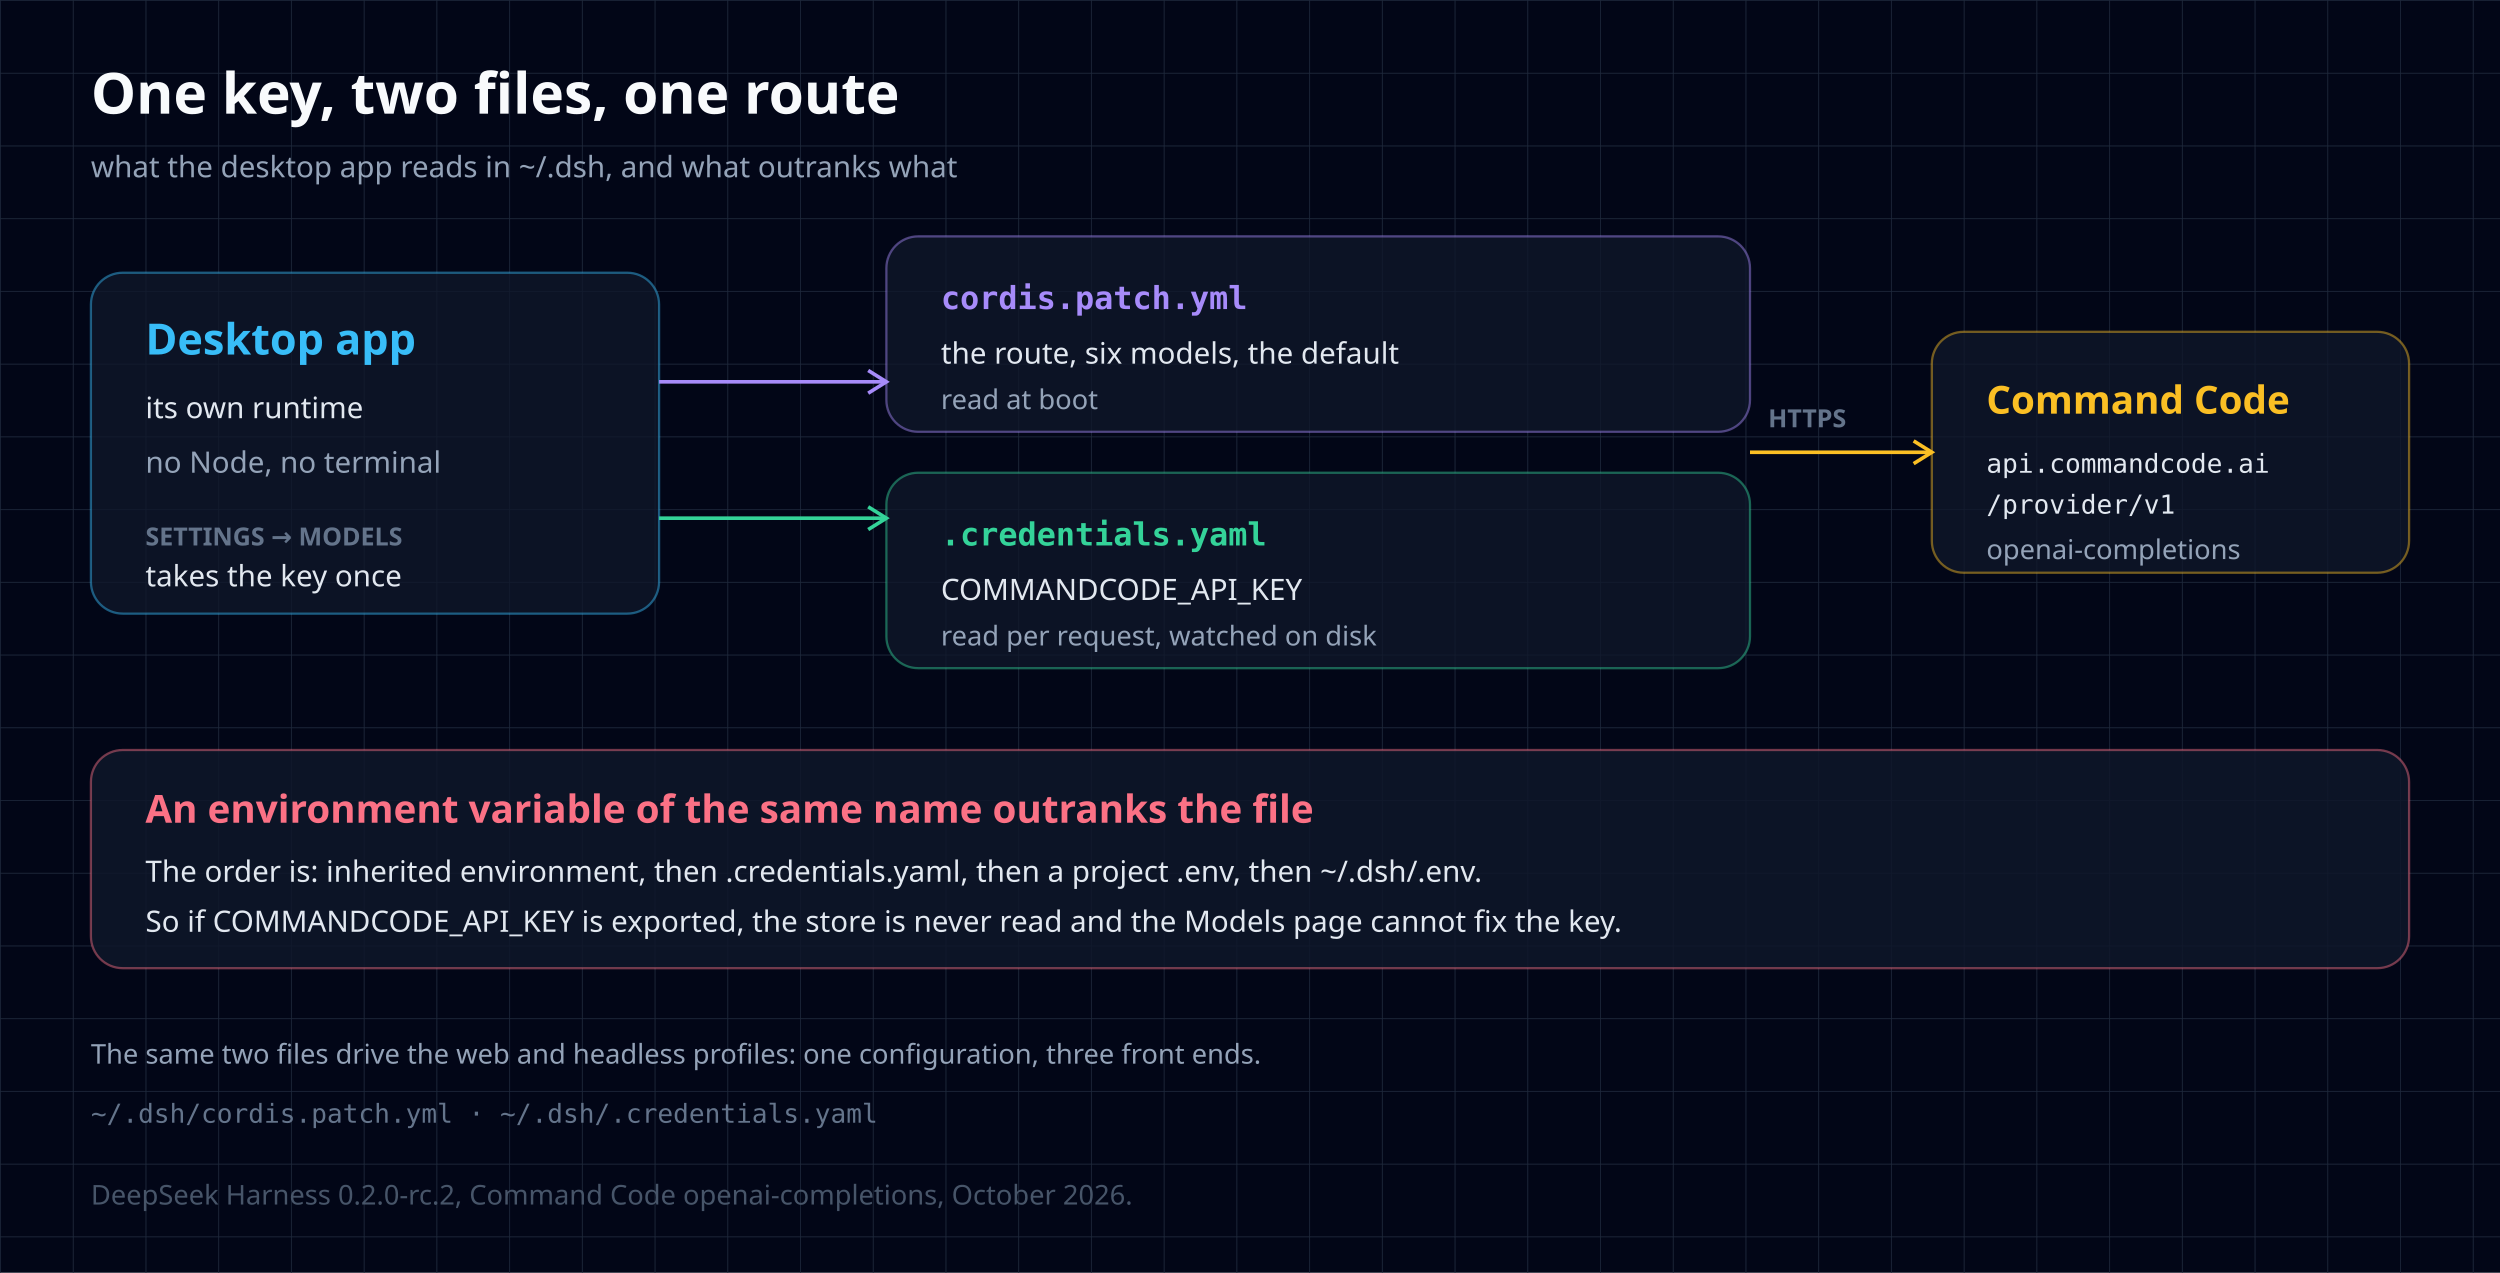
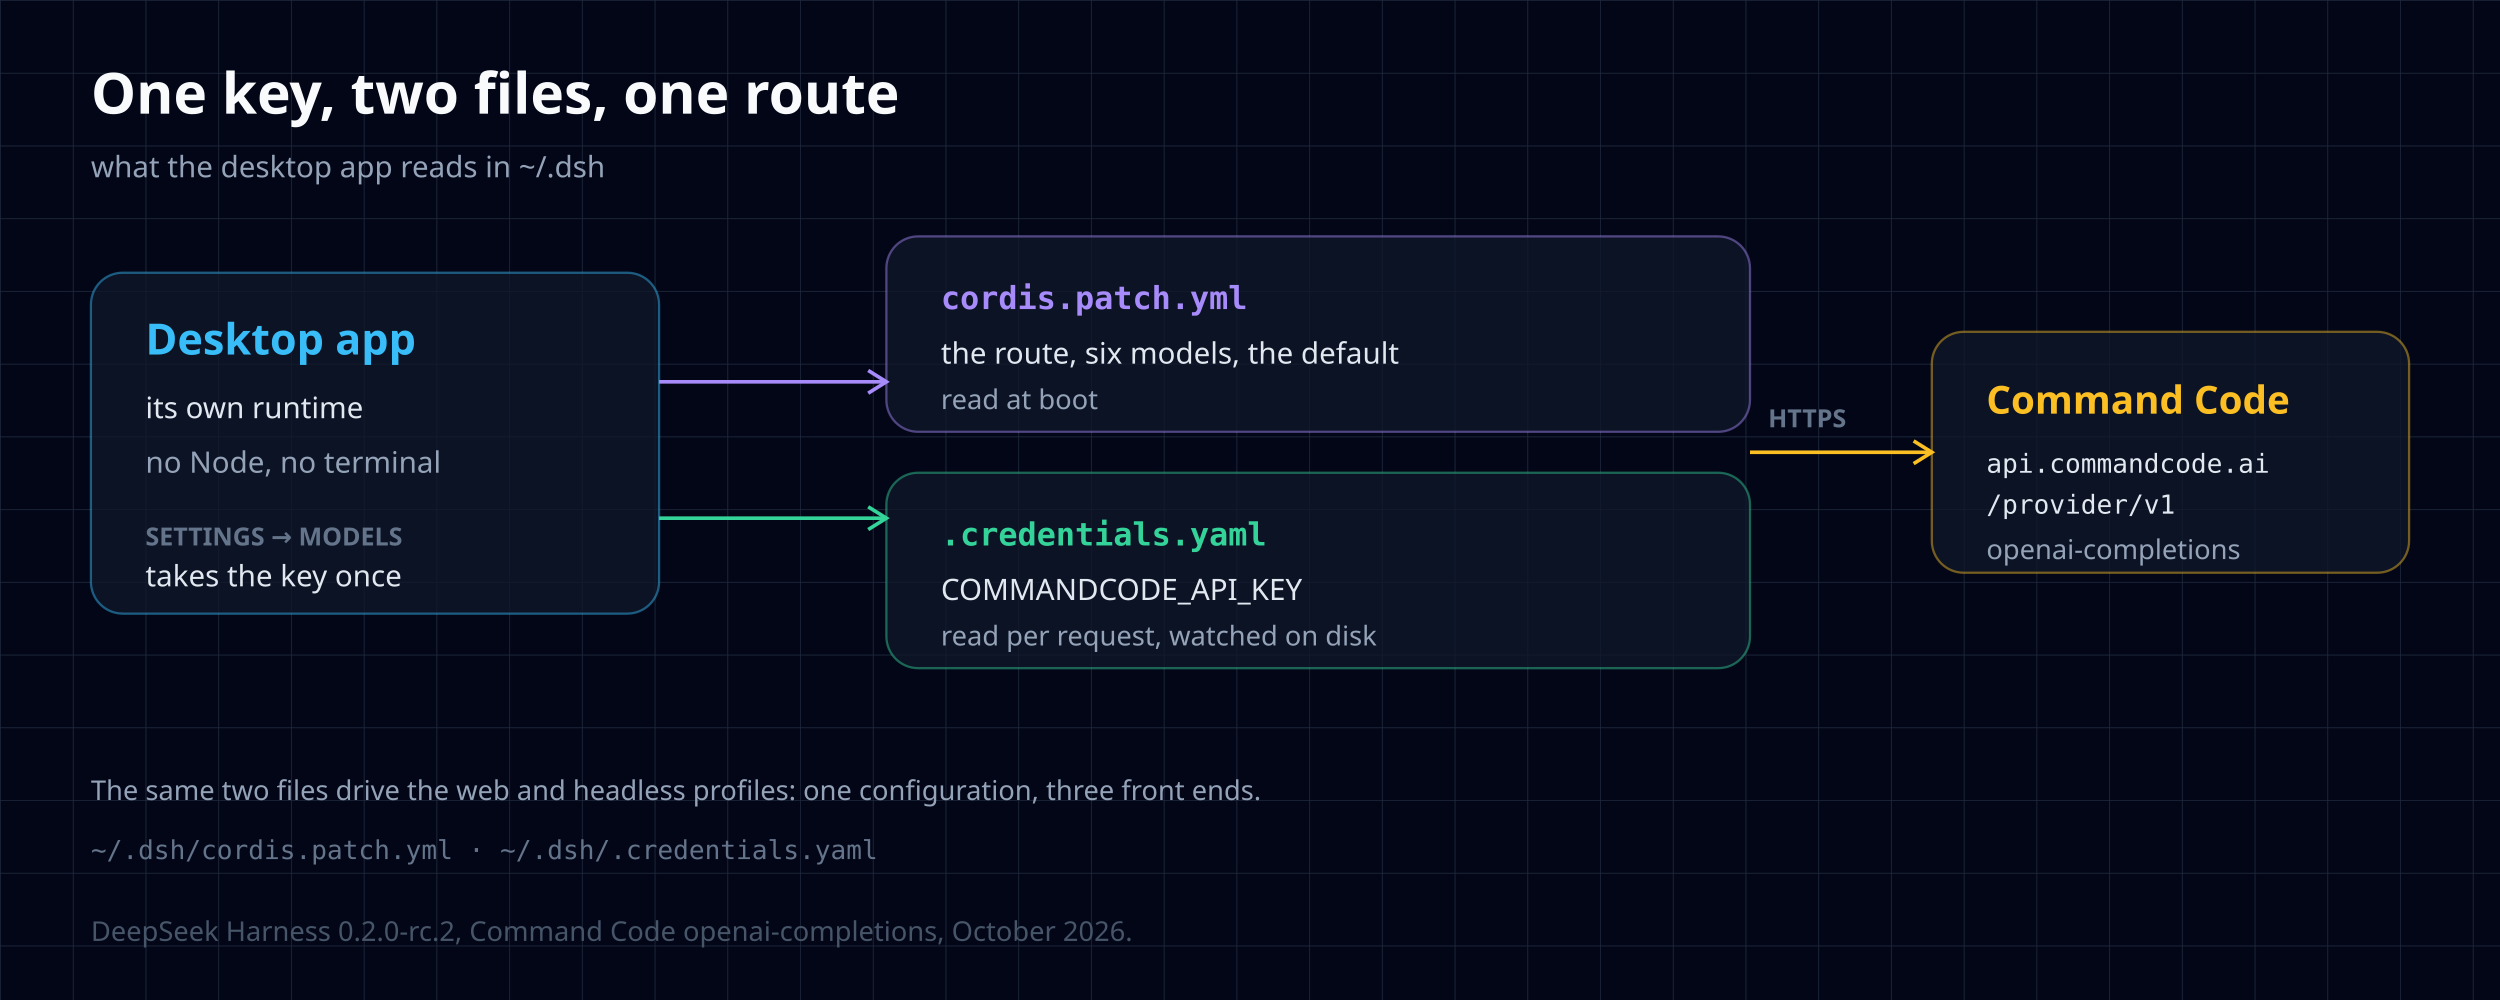
- <svg xmlns="http://www.w3.org/2000/svg" viewBox="0 0 1100 560" role="img" aria-labelledby="title desc">
+ <svg xmlns="http://www.w3.org/2000/svg" viewBox="0 0 1100 440" role="img" aria-labelledby="title desc">
  <defs>
    <pattern id="grid" width="32" height="32" patternUnits="userSpaceOnUse">
      <path d="M32 0H0V32" fill="none" stroke="#1e293b" stroke-width=".7" />
    </pattern>
  </defs>
-   <rect width="1100" height="560" fill="#020617" />
-   <rect width="1100" height="560" fill="url(#grid)" />
+   <rect width="1100" height="440" fill="#020617" />
+   <rect width="1100" height="440" fill="url(#grid)" />
  <text x="40" y="50" fill="#f8fafc" font-family="system-ui,sans-serif" font-size="25" font-weight="700">One key, two files, one route</text>
-   <text x="40" y="78" fill="#94a3b8" font-family="system-ui,sans-serif" font-size="13">what the desktop app reads in ~/.dsh, and what outranks what</text>
+   <text x="40" y="78" fill="#94a3b8" font-family="system-ui,sans-serif" font-size="13">what the desktop app reads in ~/.dsh</text>
  <rect x="40" y="120" width="250" height="150" rx="14" fill="#0f172a" fill-opacity=".75" stroke="#38bdf8" stroke-opacity=".45" />
  <text x="64" y="156" fill="#38bdf8" font-family="system-ui,sans-serif" font-size="19" font-weight="700">Desktop app</text>
  <text x="64" y="184" fill="#e2e8f0" font-family="system-ui,sans-serif" font-size="13">its own runtime</text>
  <text x="64" y="208" fill="#94a3b8" font-family="system-ui,sans-serif" font-size="13">no Node, no terminal</text>
  <text x="64" y="240" fill="#64748b" font-family="system-ui,sans-serif" font-size="11" font-weight="700">SETTINGS → MODELS</text>
  <text x="64" y="258" fill="#e2e8f0" font-family="system-ui,sans-serif" font-size="13">takes the key once</text>
  <rect x="390" y="104" width="380" height="86" rx="14" fill="#0f172a" fill-opacity=".75" stroke="#a78bfa" stroke-opacity=".45" />
  <text x="414" y="136" fill="#a78bfa" font-family="ui-monospace,Menlo,monospace" font-size="14" font-weight="700">cordis.patch.yml</text>
  <text x="414" y="160" fill="#e2e8f0" font-family="system-ui,sans-serif" font-size="13">the route, six models, the default</text>
  <text x="414" y="180" fill="#94a3b8" font-family="system-ui,sans-serif" font-size="12">read at boot</text>
  <rect x="390" y="208" width="380" height="86" rx="14" fill="#0f172a" fill-opacity=".75" stroke="#34d399" stroke-opacity=".45" />
  <text x="414" y="240" fill="#34d399" font-family="ui-monospace,Menlo,monospace" font-size="14" font-weight="700">.credentials.yaml</text>
  <text x="414" y="264" fill="#e2e8f0" font-family="system-ui,sans-serif" font-size="13">COMMANDCODE_API_KEY</text>
  <text x="414" y="284" fill="#94a3b8" font-family="system-ui,sans-serif" font-size="12">read per request, watched on disk</text>
  <rect x="850" y="146" width="210" height="106" rx="14" fill="#0f172a" fill-opacity=".75" stroke="#fbbf24" stroke-opacity=".45" />
  <text x="874" y="182" fill="#fbbf24" font-family="system-ui,sans-serif" font-size="17" font-weight="700">Command Code</text>
  <text x="874" y="208" fill="#e2e8f0" font-family="ui-monospace,Menlo,monospace" font-size="11.5">api.commandcode.ai</text>
  <text x="874" y="226" fill="#e2e8f0" font-family="ui-monospace,Menlo,monospace" font-size="11.5">/provider/v1</text>
  <text x="874" y="246" fill="#94a3b8" font-family="system-ui,sans-serif" font-size="12">openai-completions</text>
  <path d="M290 168 H390" fill="none" stroke="#a78bfa" stroke-width="1.6" />
  <path d="M382 163 L390 168 L382 173" fill="none" stroke="#a78bfa" stroke-width="1.6" />
  <path d="M290 228 H390" fill="none" stroke="#34d399" stroke-width="1.6" />
  <path d="M382 223 L390 228 L382 233" fill="none" stroke="#34d399" stroke-width="1.6" />
  <path d="M770 199 H850" fill="none" stroke="#fbbf24" stroke-width="1.6" />
  <path d="M842 194 L850 199 L842 204" fill="none" stroke="#fbbf24" stroke-width="1.6" />
  <text x="778" y="188" fill="#64748b" font-family="system-ui,sans-serif" font-size="11" font-weight="700">HTTPS</text>
-   <rect x="40" y="330" width="1020" height="96" rx="14" fill="#0f172a" fill-opacity=".85" stroke="#fb7185" stroke-opacity=".45" />
-   <text x="64" y="362" fill="#fb7185" font-family="system-ui,sans-serif" font-size="17" font-weight="700">An environment variable of the same name outranks the file</text>
-   <text x="64" y="388" fill="#e2e8f0" font-family="system-ui,sans-serif" font-size="13">The order is: inherited environment, then .credentials.yaml, then a project .env, then ~/.dsh/.env.</text>
-   <text x="64" y="410" fill="#e2e8f0" font-family="system-ui,sans-serif" font-size="13">So if COMMANDCODE_API_KEY is exported, the store is never read and the Models page cannot fix the key.</text>
-   <text x="40" y="468" fill="#94a3b8" font-family="system-ui,sans-serif" font-size="12">The same two files drive the web and headless profiles: one configuration, three front ends.</text>
-   <text x="40" y="494" fill="#64748b" font-family="ui-monospace,Menlo,monospace" font-size="11.5">~/.dsh/cordis.patch.yml · ~/.dsh/.credentials.yaml</text>
-   <text x="40" y="530" fill="#475569" font-family="system-ui,sans-serif" font-size="12">DeepSeek Harness 0.2.0-rc.2, Command Code openai-completions, October 2026.</text>
+   <text x="40" y="352" fill="#94a3b8" font-family="system-ui,sans-serif" font-size="12">The same two files drive the web and headless profiles: one configuration, three front ends.</text>
+   <text x="40" y="378" fill="#64748b" font-family="ui-monospace,Menlo,monospace" font-size="11.5">~/.dsh/cordis.patch.yml · ~/.dsh/.credentials.yaml</text>
+   <text x="40" y="414" fill="#475569" font-family="system-ui,sans-serif" font-size="12">DeepSeek Harness 0.2.0-rc.2, Command Code openai-completions, October 2026.</text>
</svg>
